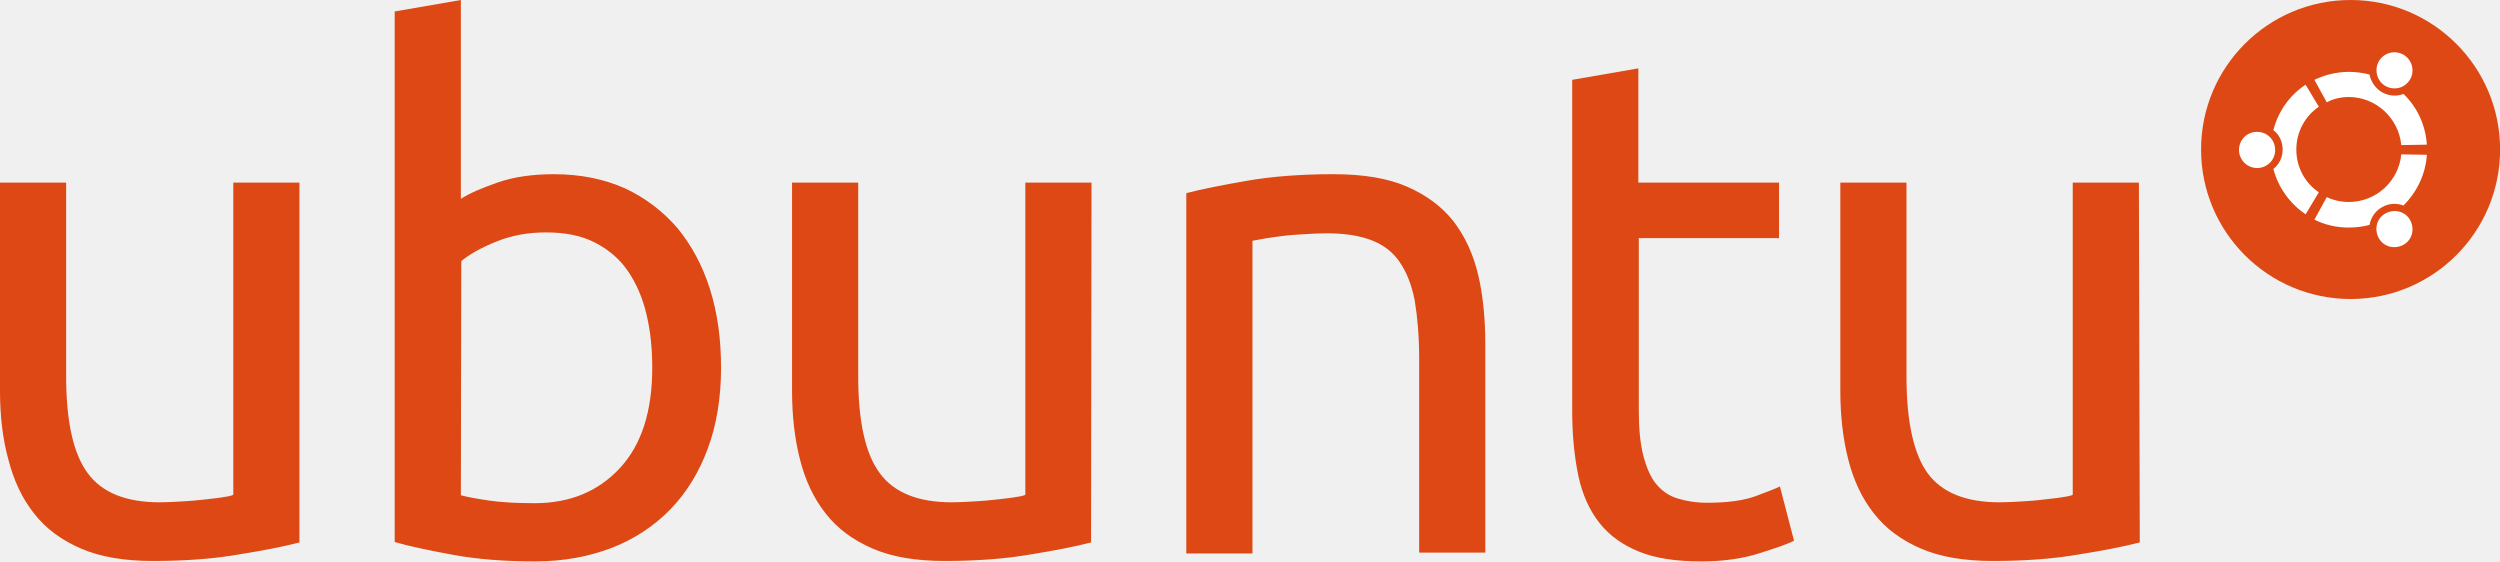
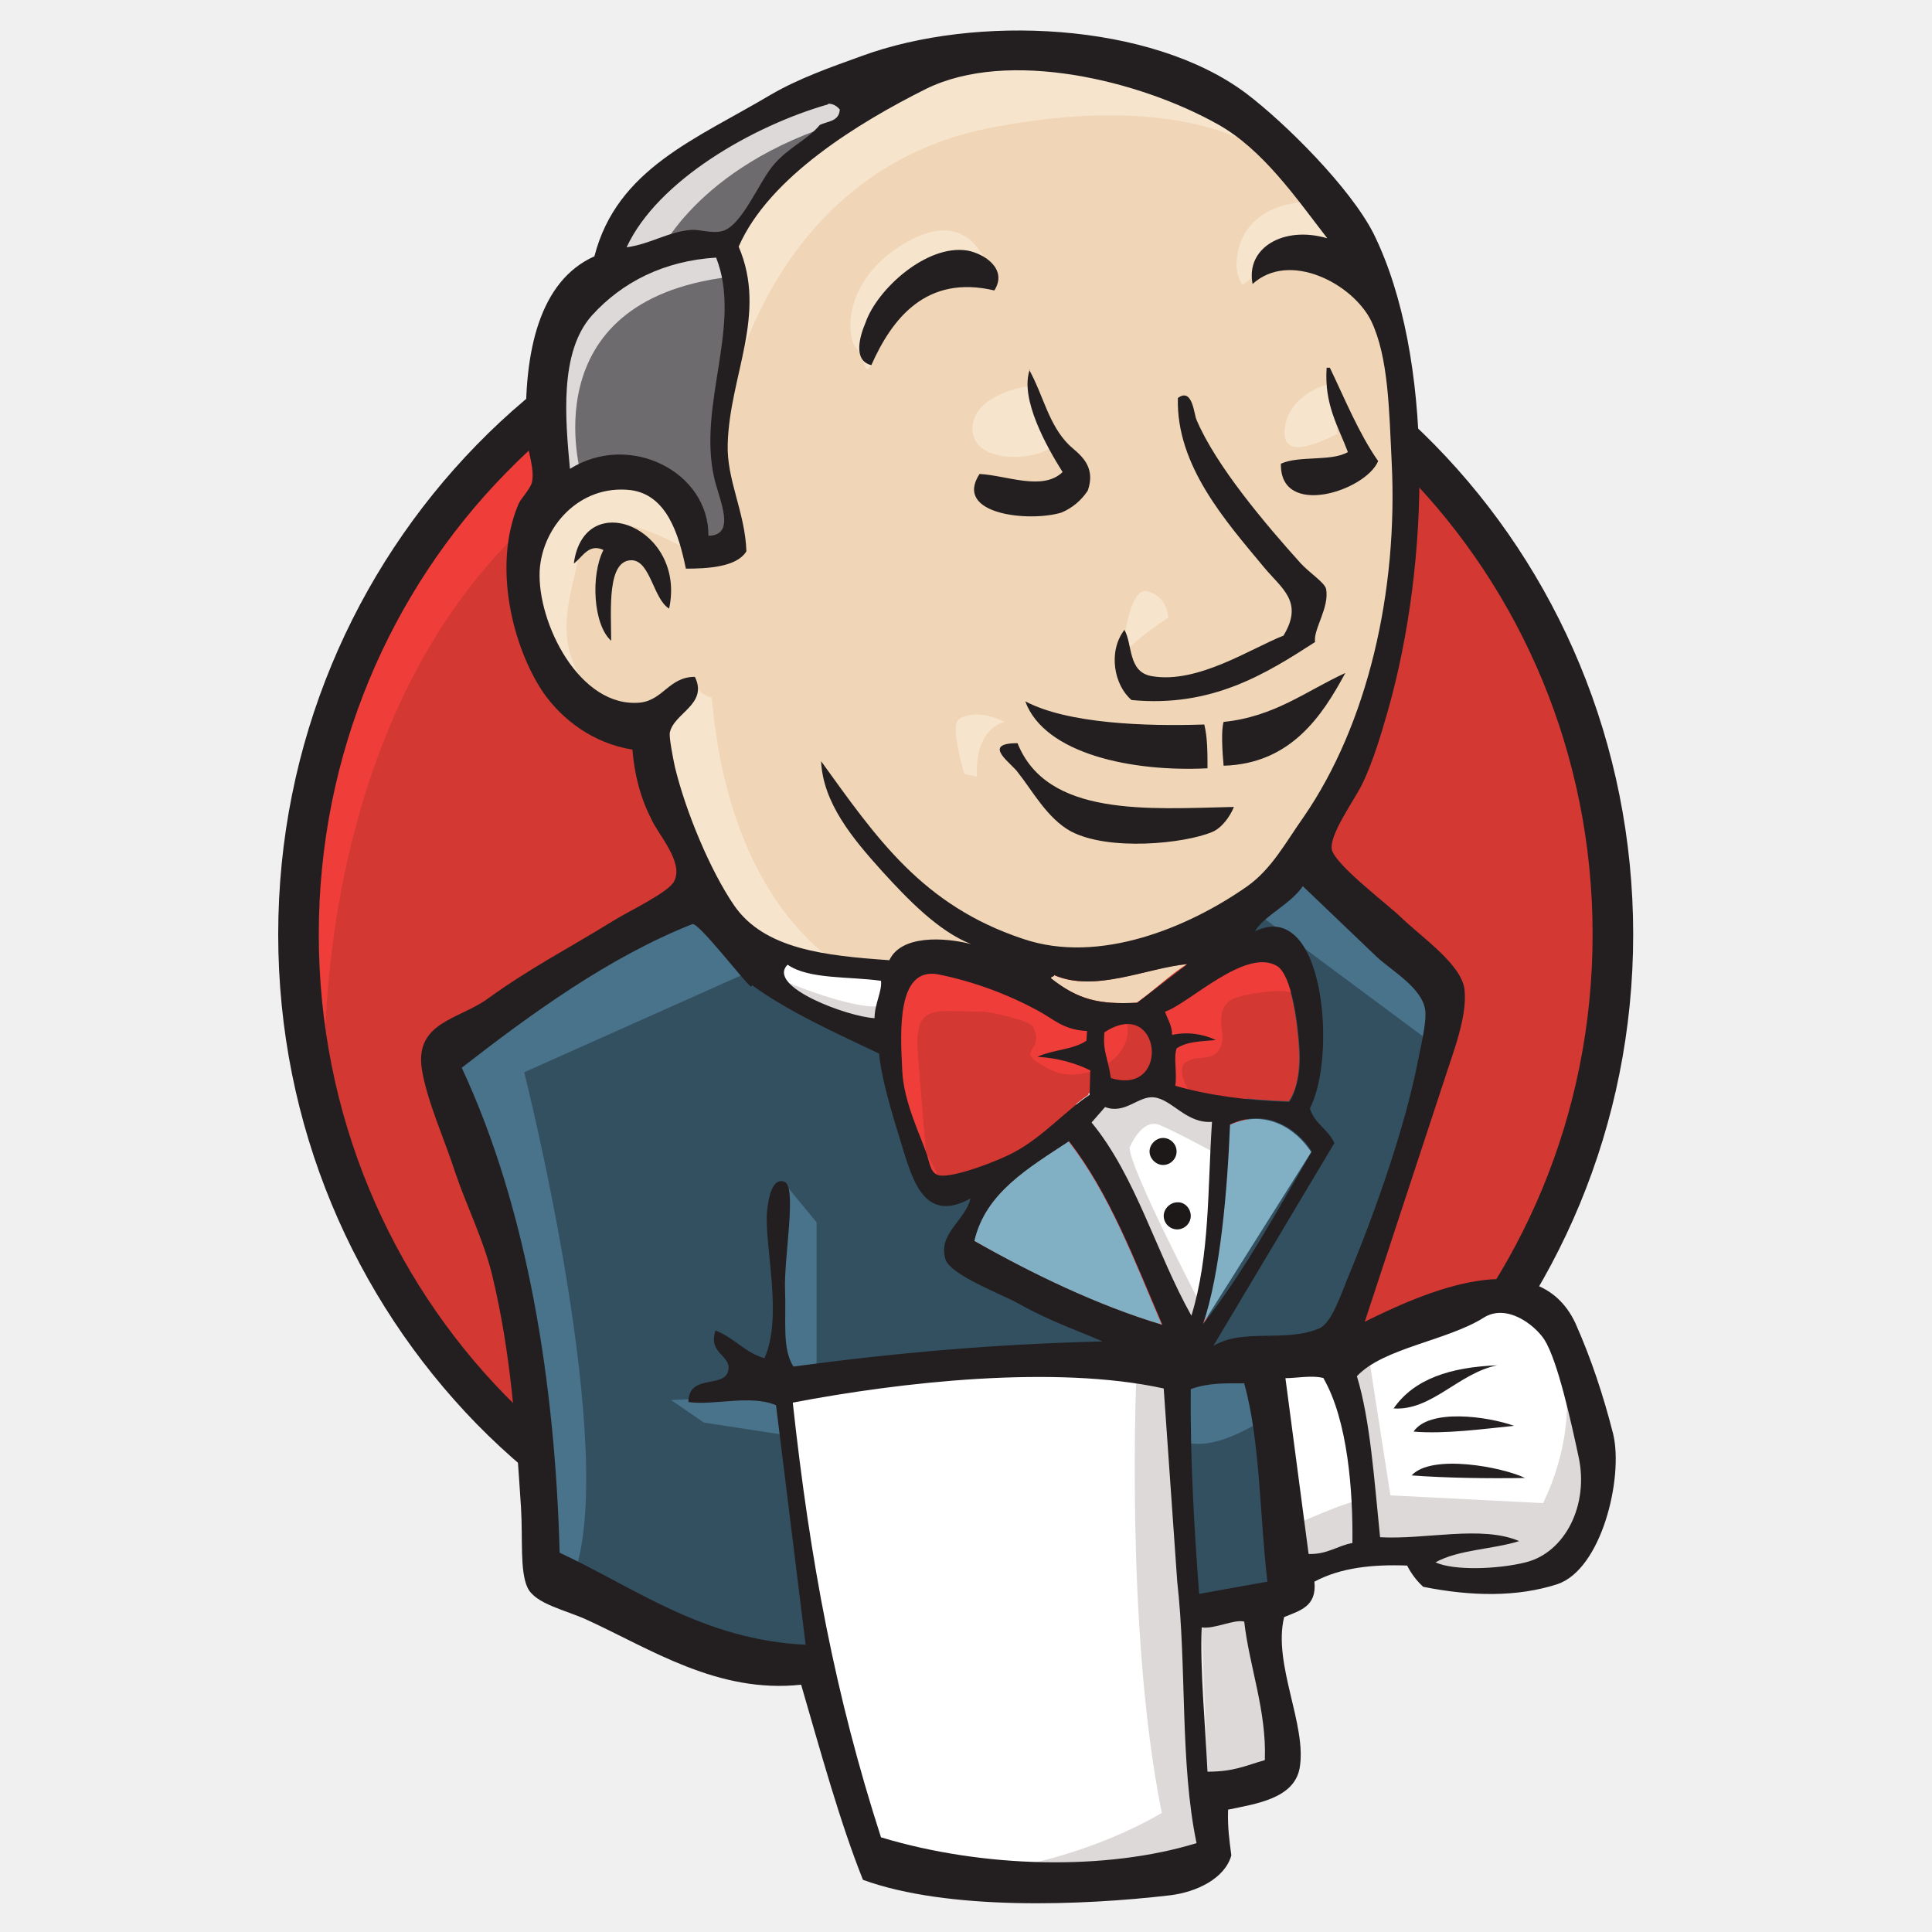
- <svg xmlns="http://www.w3.org/2000/svg" t="1602249268497" class="icon" viewBox="0 0 4560 1024" version="1.1" p-id="2099" width="142.5" height="32">
+ <svg xmlns="http://www.w3.org/2000/svg" t="1605180231080" class="icon" viewBox="0 0 1024 1024" version="1.1" p-id="1184" width="128" height="128">
  <defs>
    <style type="text/css" />
  </defs>
-   <path d="M4287.447 272.691m-272.691 0a272.691 272.691 0 1 0 545.383 0 272.691 272.691 0 1 0-545.383 0Z" fill="#DD4814" p-id="2100" />
-   <path d="M4116.914 240.515c-18.501 0-32.98 14.479-32.98 32.98 0 17.697 14.479 32.98 32.98 32.98s32.98-14.479 32.98-32.98-14.479-32.98-32.98-32.98z m234.08 148.814c-16.088 8.848-20.914 28.958-12.066 45.046 8.848 16.088 28.958 20.914 45.046 12.066 16.088-8.848 20.914-28.958 12.066-45.046-8.848-16.088-28.958-20.914-45.046-12.066z m-162.489-116.638c0-32.176 16.088-61.134 41.024-78.027l-24.132-40.22c-28.958 19.306-49.873 48.264-58.721 82.853 10.457 8.044 16.892 20.914 16.892 35.394 0 14.479-6.435 27.35-16.892 35.394 8.848 34.589 30.567 63.548 58.721 82.853l24.132-40.22c-24.936-16.892-41.024-45.046-41.024-78.027zM4284.229 176.968c49.873 0 90.897 38.611 95.723 87.679l46.655-0.804c-2.413-36.198-17.697-68.374-42.633-92.506-12.066 4.826-26.545 4.022-39.416-3.218-12.066-7.24-20.11-19.306-22.523-32.176-12.066-3.218-24.936-4.826-37.807-4.826-22.523 0-44.242 5.631-62.743 14.479l22.523 41.024c12.066-6.435 25.741-9.653 40.22-9.653z m0 191.447c-14.479 0-28.154-3.218-40.22-8.848l-22.523 41.024c19.306 9.653 40.22 14.479 62.743 14.479 12.87 0 25.741-1.609 37.807-4.826 2.413-12.87 9.653-24.936 22.523-32.176 12.066-7.24 26.545-8.044 39.416-3.218 24.132-24.132 40.22-56.308 42.633-92.506l-46.655-0.804c-4.826 49.068-45.851 86.875-95.723 86.875z m66.765-211.557c16.088 8.848 35.394 4.022 45.046-12.066 8.848-15.284 4.022-35.394-12.066-45.046-16.088-8.848-35.394-4.022-45.046 12.066-8.848 16.088-3.218 36.198 12.066 45.046z" fill="#FFFFFF" p-id="2101" />
-   <path d="M546.187 989.411c-27.35 7.24-64.352 14.479-109.398 21.719-45.851 8.044-98.137 12.066-157.662 12.066-52.286 0-95.723-7.24-131.117-22.523s-64.352-36.198-86.071-64.352c-21.719-27.35-37.002-60.33-46.655-98.137C4.826 800.377 0 758.548 0 711.893V333.021h120.66v353.131c0 82.049 12.87 141.574 39.416 176.968 25.741 35.394 69.983 53.09 131.117 53.09 12.87 0 26.545-0.804 40.22-1.609 13.675-0.804 26.545-1.609 39.416-3.218 12.066-1.609 23.328-2.413 32.98-4.022 9.653-1.609 16.892-2.413 21.719-4.826V333.021h120.66V989.411zM840.597 362.784c14.479-9.653 37.002-19.306 66.765-29.763 29.763-10.457 64.352-15.284 102.963-15.284 48.264 0 91.701 8.848 129.508 25.741 37.807 17.697 69.178 41.829 95.723 72.396 25.741 31.372 45.851 68.374 59.526 111.811 13.675 43.438 20.11 90.897 20.11 143.183 0 54.699-8.044 103.767-24.132 147.205s-38.611 80.44-68.374 111.007c-29.763 30.567-65.156 53.895-106.181 69.983-41.829 16.088-88.484 24.936-140.77 24.936-56.308 0-106.181-4.022-149.618-12.066-43.438-8.044-78.831-15.284-106.181-23.328V20.914l120.66-20.914v362.784z m0 540.556c12.066 3.218 28.958 6.435 51.482 9.653 21.719 3.218 49.873 4.826 82.853 4.826 65.156 0 116.638-21.719 156.053-64.352 39.416-42.633 58.721-103.767 58.721-182.599 0-34.589-3.218-66.765-10.457-97.332-7.24-30.567-18.501-56.308-33.785-78.831-15.284-22.523-35.394-39.416-60.33-52.286s-54.699-18.501-89.288-18.501c-32.98 0-63.548 5.631-90.897 16.892-28.154 11.262-49.068 23.328-63.548 35.394l-0.804 427.136zM1990.083 989.411c-28.154 7.24-64.352 14.479-109.398 21.719-45.851 8.044-98.137 12.066-157.662 12.066-52.286 0-95.723-7.24-131.117-22.523s-64.352-36.198-86.071-64.352c-21.719-27.35-37.002-60.33-46.655-98.137-9.653-37.807-14.479-79.636-14.479-125.486V333.021h120.66v353.131c0 82.049 12.87 141.574 39.416 176.968 25.741 35.394 69.983 53.09 131.117 53.09 12.87 0 26.545-0.804 40.22-1.609 13.675-0.804 26.545-1.609 39.416-3.218 12.066-1.609 23.328-2.413 32.98-4.022 9.653-1.609 16.892-2.413 21.719-4.826V333.021h120.66l-0.804 656.39zM2163.833 352.327c27.35-7.24 64.352-14.479 110.203-22.523 45.851-8.044 98.941-12.066 158.467-12.066 53.895 0 98.137 7.24 133.53 22.523 35.394 15.284 63.548 36.198 85.266 63.548 20.914 27.35 36.198 60.33 45.046 98.137 8.848 37.807 12.87 80.44 12.87 126.291v379.676h-120.66V654.781c0-41.829-3.218-77.222-8.044-106.181-5.631-29.763-15.284-53.09-28.154-71.592-12.87-18.501-30.567-31.372-52.286-39.416-21.719-8.044-48.264-12.066-80.44-12.066-12.87 0-26.545 0.804-40.22 1.609-13.675 0.804-27.35 1.609-39.416 3.218-12.87 1.609-24.132 3.218-33.785 4.826-9.653 1.609-16.892 3.218-21.719 4.022v570.319h-120.66V352.327zM2989.147 333.021h255.799V434.375h-255.799v312.107c0 33.785 2.413 61.939 8.044 83.658s12.87 39.416 23.328 52.286c10.457 12.87 23.328 21.719 38.611 26.545 15.284 4.826 33.785 8.044 54.699 8.044 37.002 0 66.765-4.022 88.484-12.066 21.719-8.044 36.198-13.675 44.242-17.697l25.741 98.941c-12.066 6.435-33.785 13.675-64.352 23.328s-65.961 14.479-104.572 14.479c-45.851 0-83.658-5.631-113.42-17.697-29.763-12.066-53.895-28.958-72.396-52.286s-31.372-52.286-38.611-86.071c-7.24-34.589-11.262-74.005-11.262-119.051v-603.299l120.66-20.914v208.339h0.804zM3902.944 989.411c-28.154 7.24-64.352 14.479-110.203 21.719-45.851 8.044-98.137 12.066-157.662 12.066-52.286 0-95.723-7.24-131.117-22.523s-64.352-36.198-86.071-64.352c-21.719-27.35-37.002-60.33-46.655-98.137-9.653-37.807-14.479-79.636-14.479-125.486V333.021h120.66v353.131c0 82.049 12.87 141.574 38.611 176.968 25.741 35.394 69.983 53.09 131.117 53.09 12.87 0 26.545-0.804 40.22-1.609 13.675-0.804 26.545-1.609 38.611-3.218s23.328-2.413 32.98-4.022c9.653-1.609 16.892-2.413 21.719-4.826V333.021h120.66l1.609 656.39z" fill="#DD4814" p-id="2102" />
+   <path d="M854.699 493.568c0 196.608-155.989 356.352-348.16 356.352s-348.16-159.403-348.16-356.352S314.027 137.216 506.539 137.216s348.16 159.403 348.16 356.352" fill="#D33833" p-id="1185" />
+   <path d="M172.373 581.632S147.456 210.261 489.472 199.68l-23.893-39.936L279.893 221.867 226.987 282.965l-46.421 88.747-26.283 103.424 7.851 68.949" fill="#EF3D3A" p-id="1186" />
+   <path d="M267.947 250.88c-61.099 62.464-98.987 148.821-98.987 244.395s37.888 181.931 98.987 244.395 145.408 101.035 238.592 101.035 177.493-38.571 238.592-101.035 98.987-148.821 98.987-244.395-37.888-181.931-98.987-244.395-145.408-101.035-238.592-101.035-177.493 38.229-238.592 101.035zM252.587 754.688c-64.853-66.56-105.131-158.037-105.131-259.413S187.733 302.421 252.587 235.861s154.624-107.52 253.952-107.52 189.099 41.301 253.952 107.52 105.131 158.037 105.131 259.413-40.277 192.853-105.131 259.413-154.624 107.52-253.952 107.52S317.44 820.907 252.587 754.688" fill="#231F20" p-id="1187" />
+   <path d="M653.312 495.616l-52.907 7.851-71.339 7.851-46.421 1.365-45.056-1.365-34.475-10.581-30.379-33.109-23.893-67.584-5.12-14.677-31.744-10.581-18.773-30.379L278.869 300.373 293.547 262.144l34.475-11.947 27.989 13.312 13.312 29.013 16.043-2.731 5.12-6.485-5.12-30.379-1.365-38.571 7.851-52.907-0.341-30.379 24.235-38.571 42.325-30.379 74.069-32.085 82.261 11.947 71.339 51.883 33.109 52.907 21.163 38.571 5.12 95.573-16.043 82.261-29.013 73.045-27.989 38.571" fill="#F0D6B7" p-id="1188" />
+   <path d="M607.915 724.992l-189.781 7.851v31.744l16.043 111.616-7.851 9.216L293.547 840.021l-9.216-16.043-13.312-149.845-30.037-90.112-6.485-21.163 106.155-73.045 33.109-13.312 29.013 35.84 25.259 22.528 29.013 9.216 13.312 4.096 16.043 68.949 11.947 14.677 30.379-10.581-21.163 40.96 115.371 54.272-15.019 8.533" fill="#335061" p-id="1189" />
+   <path d="M293.205 262.144L327.68 250.197l27.989 13.312 13.312 29.013 16.043-2.731 4.096-16.043-7.851-30.379 7.851-73.045-6.485-39.936 23.893-27.989 51.883-40.96-14.677-19.797-72.363 35.84-30.379 23.893-17.408 37.205-26.283 35.84-7.851 42.325 5.12 45.056" fill="#6D6B6D" p-id="1190" />
+   <path d="M347.819 137.216s19.797-49.152 99.669-73.045 4.096-17.408 4.096-17.408L365.227 80.213l-33.109 33.109L317.44 139.947l30.379-2.731M308.224 252.587s-27.989-92.843 78.165-105.813l-4.096-16.043-73.045 17.408-21.163 68.949L293.547 262.144l14.677-9.557" fill="#DCD9D8" p-id="1191" />
+   <path d="M350.549 376.149l17.408-16.725c0.341 5.12 4.096 9.216 9.216 10.24 1.365 9.216 5.12 92.843 62.123 137.899 5.12 4.096-42.325-6.485-42.325-6.485l-42.325-66.219m239.616-84.309s3.072-40.277 13.995-37.205 10.923 13.995 10.923 13.995-26.283 17.067-24.917 23.211M704.853 203.435s-21.845 4.779-23.893 23.893c-2.048 19.115 23.893 4.096 27.989 2.731M544.427 204.8s-29.013 4.096-29.013 22.528 33.109 17.408 42.325 9.216M363.861 291.157s-50.517-30.379-55.979-1.365-17.408 50.517 7.851 80.896l-17.408-5.12-16.043-40.96-5.12-39.936 30.379-31.744 34.475 2.731 19.797 16.043 2.048 19.456m23.552-83.627s22.528-116.736 136.533-139.605c93.867-18.432 143.36 4.096 161.792 25.259 0 0-83.627-99.328-163.157-68.949S384.683 111.275 385.707 146.432l1.707 61.099m307.883-100.693s-38.571-1.365-39.936 33.109c0 3.755 1.024 7.168 2.731 10.581s30.379-34.475 49.152-16.043m-180.224 19.456s-6.485-52.907-51.883-22.187c-29.013 19.797-26.283 47.787-21.163 52.907s3.755 16.043 7.851 8.533 2.731-31.061 17.408-37.888c14.336-6.485 38.229-13.995 47.787-1.365" fill="#F7E4CD" p-id="1192" />
+   <path d="M402.432 512.683l-124.587 55.637s51.883 205.483 25.259 269.312l-18.773-6.485-1.365-78.165-34.475-148.139-14.677-40.96 130.389-87.723 38.229 36.523m12.629 113.664l17.749 21.504v79.531h-21.163l-2.731-62.123c0-6.485 2.731-30.379 2.731-30.379m3.755 104.448l-59.733 2.731 17.408 11.947 42.325 6.485" fill="#49728B" p-id="1193" />
+   <path d="M619.861 726.357l49.152-1.365 11.947 122.197-50.517 6.485-10.581-127.317" fill="#335061" p-id="1194" />
+   <path d="M633.173 726.357l74.411-4.096 30.379-80.896c0-4.096 26.283-111.616 26.283-111.616L704.512 467.627l-11.947-10.581-31.744 31.744v123.221l-27.648 114.347" fill="#335061" p-id="1195" />
+   <path d="M666.283 717.141l-46.421 9.216 6.485 37.205c17.408 7.851 46.421-13.312 46.421-13.312m-5.12-265.216l92.843 68.949 2.731-31.744-70.315-65.536-25.259 28.331" fill="#49728B" p-id="1196" />
+   <path d="M461.483 987.819l-27.307-111.616-13.653-82.261-2.389-61.099 124.245-6.485h77.483l-7.168 139.605 11.947 107.52-1.365 19.797-100.693 7.851-61.099-13.312" fill="#FFFFFF" p-id="1197" />
+   <path d="M602.453 724.992s-6.485 137.899 13.312 235.861c0 0-39.936 25.259-98.304 31.744l111.616-4.096 13.312-7.851-16.043-217.429-4.096-46.421" fill="#DCD9D8" p-id="1198" />
+   <path d="M683.008 836.267l51.883-14.677 98.304-5.12 14.677-45.056-26.283-78.165-30.379-4.096-42.325 13.312-40.619 19.797-21.504-4.096-16.725 6.485" fill="#FFFFFF" p-id="1199" />
+   <path d="M682.325 809.984s34.475-16.043 39.936-14.677l-14.677-73.045 17.408-6.485 11.947 76.8 80.896 4.096s16.043-30.379 11.947-62.123l14.677 42.325 1.365 23.893-21.163 31.744-23.893 5.12-39.936-1.365-13.312-17.408-46.421 6.485-14.677 5.12" fill="#DCD9D8" p-id="1200" />
+   <path d="M629.76 715.776l-29.013-74.411-30.379-43.349s6.485-18.773 16.043-18.773h30.379l29.013 10.581-2.731 49.152-13.312 76.8" fill="#FFFFFF" p-id="1201" />
+   <path d="M635.904 690.517s-37.205-71.339-37.205-82.261c0 0 6.485-16.043 16.043-11.947s29.013 14.677 29.013 14.677v-25.259l-45.056-9.216-30.379 4.096 51.883 122.197 10.581 1.365" fill="#DCD9D8" p-id="1202" />
+   <path d="M473.088 515.413l-36.864-4.096-34.475-10.581v11.947l16.725 18.773 52.907 23.893" fill="#FFFFFF" p-id="1203" />
+   <path d="M414.379 519.509s40.96 17.408 54.272 13.312l1.365 16.043-37.205-7.851-22.528-16.043 4.096-5.461" fill="#DCD9D8" p-id="1204" />
+   <path d="M683.008 583.68c-22.528-0.683-42.667-3.413-60.416-8.533 1.365-7.168-1.024-14.336 0.683-19.797 5.12-3.413 13.312-3.413 20.821-4.437-7.168-3.413-15.36-4.437-23.211-2.731-0.341-5.12-2.389-8.192-3.755-12.288 12.629-4.437 42.667-34.133 59.392-24.235 7.851 4.779 11.264 31.061 11.947 44.373 0.683 10.923-1.024 21.845-5.461 27.648" fill="#D33833" p-id="1205" />
+   <path d="M575.488 546.816l-0.341 5.12c-7.168 4.779-18.432 4.437-25.941 8.533 9.899 0.341 19.456 2.731 27.989 7.168l-0.341 12.629c-12.971 8.875-24.576 21.845-39.936 30.379-7.168 3.755-32.427 13.995-39.936 12.288-4.437-1.024-4.779-6.144-6.485-11.264-3.755-10.923-12.288-27.989-12.971-44.373-1.024-20.48-3.072-54.955 19.115-50.859 18.432 3.755 35.84 10.24 52.565 19.115 8.533 4.437 13.312 10.24 26.283 11.264" fill="#D33833" p-id="1206" />
+   <path d="M588.117 571.392c-2.048-11.264-4.096-14.336-3.413-24.235 30.037-20.139 35.499 34.133 3.413 24.235" fill="#D33833" p-id="1207" />
+   <path d="M631.467 580.267s-9.216-13.312-2.731-17.408 13.312 0 17.408-6.485c4.096-6.485 0-10.581 1.365-18.773 1.365-7.851 7.851-9.216 14.677-10.581s25.259-4.096 27.989 2.731l-7.851-23.893-16.043-5.12-50.517 29.013-2.731 14.677v29.013m-121.173 50.517l-5.12-62.123c-3.072-31.061 7.509-25.6 34.133-25.6 4.096 0 24.917 4.779 26.624 7.851 7.168 14.677-12.288 11.605 8.533 22.528 17.408 9.557 47.787-5.803 40.619-26.624-3.755-4.779-20.139-1.365-26.283-4.779l-31.061-16.043c-13.312-6.827-43.691-16.725-57.685-7.168-35.499 24.235 2.389 84.651 15.019 109.909" fill="#EF3D3A" p-id="1208" />
+   <path d="M527.019 153.941c-36.181-8.533-54.272 15.019-65.195 39.595-9.899-2.389-6.144-15.36-3.072-22.528 6.144-17.749 32.427-41.643 53.931-38.229 9.216 1.707 21.504 9.899 14.336 21.163m176.128 40.96h1.707c8.192 17.067 15.36 34.816 25.6 49.493-6.827 16.043-52.224 30.379-51.541 1.365 9.899-4.437 26.624-1.024 35.499-6.144-5.12-13.653-12.629-25.259-11.264-44.715m-157.696 1.024c7.851 14.336 10.24 29.013 21.163 39.936 5.12 4.779 14.677 10.581 9.899 24.235-3.413 5.12-8.192 9.216-13.995 11.605-17.067 5.12-57.344 1.024-43.349-20.48 14.336 0.683 33.451 9.216 44.032-1.024-8.192-12.971-22.869-38.912-17.408-54.272m151.211 144.384c-25.941 16.725-54.613 34.816-97.28 30.72-9.216-7.851-12.629-25.6-3.755-37.205 4.437 7.851 1.707 22.528 14.677 24.576 24.235 4.096 52.224-14.677 69.632-21.504 10.923-18.091-1.024-24.917-10.581-36.523-19.797-23.893-46.421-53.589-45.397-89.429 7.851-5.803 8.533 8.875 9.899 11.605 10.24 24.235 36.523 55.296 55.296 76.117 4.779 5.12 12.288 9.899 13.312 13.312 2.048 9.899-6.827 21.504-5.803 28.331m-342.357-17.749c-8.192-4.779-9.899-24.917-19.456-25.6-13.653-0.683-11.264 26.283-11.264 42.667-9.557-8.533-10.923-34.816-4.096-48.128-7.851-3.755-11.264 4.096-15.701 7.168 5.461-40.96 59.733-18.773 50.517 23.893m358.4 34.133c-12.288 22.869-29.013 48.128-64.512 49.152-0.683-7.509-1.365-18.773 0-23.211 26.965-2.731 43.691-16.384 64.512-25.941m-169.643 15.019c22.528 11.947 64.171 13.312 94.891 12.288 1.707 6.827 1.707 15.019 1.707 23.211-39.595 2.048-86.357-7.509-96.597-35.499m-4.096 22.187c15.701 39.253 69.291 34.816 114.688 33.792-2.048 5.12-6.485 11.264-11.605 13.312-14.677 6.144-54.613 10.24-74.752-0.341-12.629-6.827-20.821-22.187-27.989-31.061-3.072-4.779-20.139-15.701-0.341-15.701" fill="#231F20" p-id="1209" />
+   <path d="M694.955 610.645l-57.685 91.477c9.216-26.965 12.971-71.339 14.336-105.813 19.115-8.875 35.499 2.048 43.349 14.336" fill="#81B0C4" p-id="1210" />
+   <path d="M793.6 723.627c-20.48 4.096-34.816 24.235-54.955 22.869 10.923-15.701 30.037-21.845 54.955-22.869m8.875 32.085c-16.725 1.707-36.523 4.437-53.248 3.072 8.192-12.288 38.912-8.192 53.248-3.072m5.803 27.648c-18.773 0.341-42.325 0-60.075-1.365 10.581-11.605 48.128-4.437 60.075 1.365" fill="#231F20" p-id="1211" />
+   <path d="M659.456 859.136c2.731 23.552 12.288 47.445 10.923 73.387-10.24 3.413-16.384 6.485-30.379 6.144l-3.072-76.459c6.827 0.683 17.067-4.779 22.528-3.072" fill="#DCD9D8" p-id="1212" />
+   <path d="M629.077 510.976c-9.557 6.144-17.408 13.995-26.624 20.48-20.139 1.024-31.061-1.707-45.739-12.971 0.341-1.024 1.707-0.683 1.707-1.707 21.504 9.557 48.811-3.755 70.656-5.803" fill="#F0D6B7" p-id="1213" />
+   <path d="M516.096 657.749c6.144-25.6 29.013-38.912 50.176-52.907 21.845 27.989 34.816 63.147 49.493 97.28-34.475-10.24-69.632-27.307-99.328-44.373" fill="#81B0C4" p-id="1214" />
+   <path d="M636.928 862.549c-1.024 20.821 2.048 54.613 3.072 76.459 13.995 0 19.797-3.072 30.379-6.144 1.024-25.941-8.192-49.493-10.923-73.387-5.461-1.365-15.701 4.096-22.528 3.072z m-216.747-119.125c9.216 84.309 22.528 155.307 46.763 230.4 54.272 16.384 119.467 17.749 167.253 3.072-8.875-42.325-5.12-93.525-10.24-138.581l-7.168-102.4c-57.685-12.629-139.605-3.413-196.608 7.509z m210.944-7.168c-0.341 36.181 1.707 72.021 4.437 108.544l36.181-6.485c-4.096-34.816-3.755-74.411-12.288-105.131-9.899 0-18.773-0.341-28.331 3.072z m70.656-5.803c-6.485-1.707-14.336 0-20.48 0l12.288 93.184c9.899 0.341 15.36-4.437 23.211-5.803 0.341-27.307-2.389-64.853-15.36-87.381h0.341z m106.837 97.621c20.821-5.12 33.792-30.379 27.989-56.32-3.755-17.408-10.923-50.517-18.091-61.781-5.461-8.192-20.139-19.115-32.085-11.605-19.456 12.288-53.248 16.043-67.243 31.061 7.168 23.552 9.216 55.637 12.288 85.333 24.235 1.365 53.589-6.485 73.728 2.048-13.995 4.437-32.085 4.437-44.373 11.264 9.557 4.437 32.768 3.755 47.787 0z m-192.512-125.952c-14.677-34.133-27.989-69.632-49.493-97.28-21.163 13.995-44.373 27.307-50.176 52.907 30.037 17.067 65.195 34.133 99.328 44.373h0.341z m35.84-106.155c-1.365 34.133-5.12 79.189-14.336 105.813 21.845-27.648 39.253-60.075 57.685-91.477-7.851-12.288-24.235-23.211-43.349-14.336z m-40.277-14.336c-8.192-1.024-15.36 9.216-25.941 5.12l-7.168 8.192c23.552 28.672 34.133 68.949 52.907 102.4 9.899-32.085 8.533-67.584 10.923-102.741-13.653 1.024-21.163-11.947-30.72-12.971z m-26.283-34.475c-1.024 9.899 1.707 12.971 3.413 24.235 32.085 9.899 26.624-44.032-3.413-24.235z m-35.499-11.605c-16.384-8.875-34.133-15.36-52.565-19.115-22.187-4.096-20.139 30.379-19.115 50.859 0.683 16.384 9.216 33.451 12.971 44.373 1.707 5.12 2.048 10.24 6.485 11.264 7.509 1.707 32.768-8.192 39.936-12.288 15.36-8.192 26.965-21.845 39.936-30.379l0.341-12.971c-7.851-3.755-16.725-6.485-27.989-7.168 7.851-3.755 19.115-3.755 25.941-8.533l0.341-5.12c-12.971-0.683-17.749-6.485-26.283-10.923z m-132.437-24.235c-11.605 11.605 32.085 27.648 46.08 28.331 0-7.509 4.096-14.336 3.413-19.797-16.725-2.389-38.229-0.683-49.493-8.533z m141.312 5.461c0 1.024-1.707 0.683-1.707 1.707 14.677 11.605 25.6 13.995 45.739 12.971l26.624-20.48c-21.504 2.048-49.152 15.36-70.656 5.803z m130.048 39.595c-0.683-12.971-4.096-39.595-11.947-44.373-16.725-9.899-46.421 19.797-59.392 24.235 1.365 4.096 3.755 7.168 3.755 12.288 7.851-1.707 16.043-0.683 23.211 2.731-7.509 0.683-15.36 0.683-20.821 4.437-1.707 5.12 0.341 12.288-0.683 19.797 17.749 5.12 38.229 7.851 60.416 8.533 4.096-6.144 6.144-17.067 5.461-27.648z m-290.816-33.451c-3.755-2.731-27.989-34.475-31.061-33.109-44.032 17.408-85.333 47.445-122.197 76.117C279.893 641.365 294.229 733.867 296.619 822.955c40.277 18.773 75.776 46.08 130.389 48.811l-15.701-126.976c-13.653-5.803-33.451 0.341-46.421-1.707 0-15.36 19.797-6.827 21.163-17.067 1.365-7.851-10.923-8.533-6.827-20.821 9.899 3.755 15.36 11.605 25.941 14.677 9.899-21.845 0-59.392 1.365-77.483 0.341-3.413 1.707-18.773 9.216-16.043 6.827 2.389-0.341 40.277 0.341 57.344 0.683 15.701-1.707 31.061 4.437 40.619 52.907-7.168 106.496-11.947 163.84-13.312-12.288-5.461-27.648-10.581-44.032-19.797-8.875-5.12-36.864-15.36-39.253-23.893-4.096-13.312 10.581-20.48 13.312-32.085-26.624 14.677-31.744-13.995-38.229-34.133-5.803-18.773-9.216-32.085-10.24-42.667-22.869-10.923-47.445-21.845-67.243-36.181l-0.683 0.683z m267.264-29.355c36.864-17.749 43.349 66.56 29.013 93.867 2.389 8.192 9.899 11.264 12.971 18.432L643.072 713.387c15.701-9.557 37.888-1.707 55.979-9.216 6.827-2.731 11.605-18.091 16.725-30.379 13.995-33.792 28.672-76.459 35.157-108.544 1.365-7.509 5.461-23.211 4.437-30.037-1.707-11.605-17.408-20.48-25.6-27.989l-39.253-37.547c-6.144 9.216-19.797 15.36-24.917 23.211l-0.341 0.683zM313.685 167.253c-17.408 19.456-13.995 55.296-11.605 81.237 31.744-19.797 73.728 1.707 73.387 35.499 15.019-0.341 5.803-18.773 3.072-30.72-8.875-38.912 15.019-81.237 1.024-116.736-27.648 1.707-49.835 12.971-65.877 30.72z m125.269-111.957C399.36 66.56 348.501 95.573 332.117 131.072c12.629-1.707 21.845-8.192 34.133-9.216 4.779-0.341 10.923 2.048 16.384 0.683 10.923-2.731 19.797-26.965 27.989-35.84 7.851-8.875 17.408-12.629 23.893-20.48 4.096-2.048 10.24-1.707 10.581-8.192-1.707-2.048-3.755-3.072-6.144-3.072v0.341z m206.507 10.581c-41.301-23.211-110.933-40.277-154.624-18.773-35.499 17.749-83.285 46.763-99.328 83.627 15.36 35.84-4.779 68.267-5.803 104.448-0.683 19.115 9.216 36.181 9.899 57.003-5.12 8.533-21.163 9.216-32.085 9.216-3.755-18.432-10.24-39.253-29.355-41.643-26.965-3.072-46.763 19.456-48.128 42.667-1.365 27.648 21.163 73.045 53.248 69.973 12.288-1.365 15.36-13.653 29.013-13.653 7.168 14.677-11.264 19.115-13.312 29.696-0.341 2.731 1.707 13.312 2.731 18.091 5.803 23.893 18.773 54.955 31.403 73.387 16.043 23.211 48.128 26.624 82.261 29.013 6.144-13.312 28.672-12.288 43.349-8.533-17.408-6.827-33.792-23.893-47.445-38.912-15.36-17.067-31.061-35.84-32.085-58.027 29.355 40.619 53.589 76.459 107.179 94.208 40.277 13.653 87.723-6.144 118.784-27.989 12.971-9.216 20.48-23.552 29.696-36.523 34.133-49.493 50.176-119.808 46.763-188.075-1.365-27.989-1.707-55.979-10.923-75.093-9.899-19.797-43.349-37.205-62.805-19.456-3.755-19.115 16.384-31.061 39.595-24.235-16.384-21.163-34.133-47.104-58.027-60.416z m76.8 635.221c32.085-16.043 92.16-43.008 112.64 0 8.533 19.115 15.019 38.912 20.139 59.051 5.461 23.211-6.144 71.68-29.696 79.531-21.163 6.827-45.397 6.485-70.997 1.365-3.413-3.072-6.485-7.168-8.533-11.264-18.091-0.683-35.157 1.024-49.152 8.533 1.365 13.312-7.851 15.36-16.043 18.773-6.144 24.917 12.288 57.344 8.192 80.213-3.072 16.043-23.211 18.773-37.888 21.845-0.341 9.216 0.683 16.384 1.707 24.235-3.413 12.288-18.432 19.456-32.427 21.163-46.763 5.461-117.76 8.192-162.816-8.192-12.288-30.72-22.528-68.267-32.768-103.424-44.032 4.779-79.531-18.773-112.981-34.133-11.605-5.461-27.989-8.533-32.085-17.408-4.096-8.875-2.389-25.941-3.413-42.325-2.731-41.301-5.12-81.237-15.36-123.563-4.779-19.115-13.312-35.84-19.456-53.931-5.461-17.067-15.019-37.888-17.749-54.955-3.755-24.917 19.797-26.283 34.816-37.205 23.211-16.725 41.643-25.941 66.56-41.301 7.509-4.779 30.037-15.36 32.427-21.163 5.12-10.24-8.875-24.917-12.288-33.109-5.803-11.264-8.875-23.893-9.899-36.523-21.163-3.413-37.205-16.043-47.104-30.037-16.043-23.552-27.307-66.901-13.312-100.011 1.024-2.731 6.144-7.851 7.168-11.605 1.707-7.851-3.072-18.432-3.072-26.624-1.365-43.008 7.168-80.213 36.181-93.184 11.947-46.421 53.931-62.123 93.525-85.675 14.677-8.533 31.061-14.336 48.128-20.48 60.416-22.187 153.259-18.091 203.776 19.797 21.163 16.043 55.296 50.176 67.584 74.411 32.085 65.195 30.037 173.739 7.509 252.928-3.072 10.581-7.509 26.283-13.653 38.912-4.437 8.875-17.408 26.624-16.043 34.475 1.707 8.192 30.379 29.696 36.523 35.84 10.923 10.581 32.085 24.917 33.792 38.229 1.707 14.336-6.144 33.792-10.581 47.787l-42.667 129.707" fill="#231F20" p-id="1215" />
+   <path d="M507.563 381.952c1.707-2.389 11.264-6.144 24.917 0.683 0 0-16.043 2.731-14.677 29.013l-6.485-1.365c-0.341 0.341-7.168-23.893-3.755-28.331" fill="#F7E4CD" p-id="1216" />
+   <path d="M623.616 610.304c0 4.096-3.413 7.168-7.168 7.168s-7.168-3.413-7.168-7.168 3.413-7.168 7.168-7.168 7.168 3.072 7.168 7.168m7.509 34.133c0 4.096-3.413 7.168-7.168 7.168-4.096 0-7.168-3.413-7.168-7.168s3.413-7.168 7.168-7.168c3.755-0.341 7.168 3.072 7.168 7.168" fill="#1D1919" p-id="1217" />
</svg>
